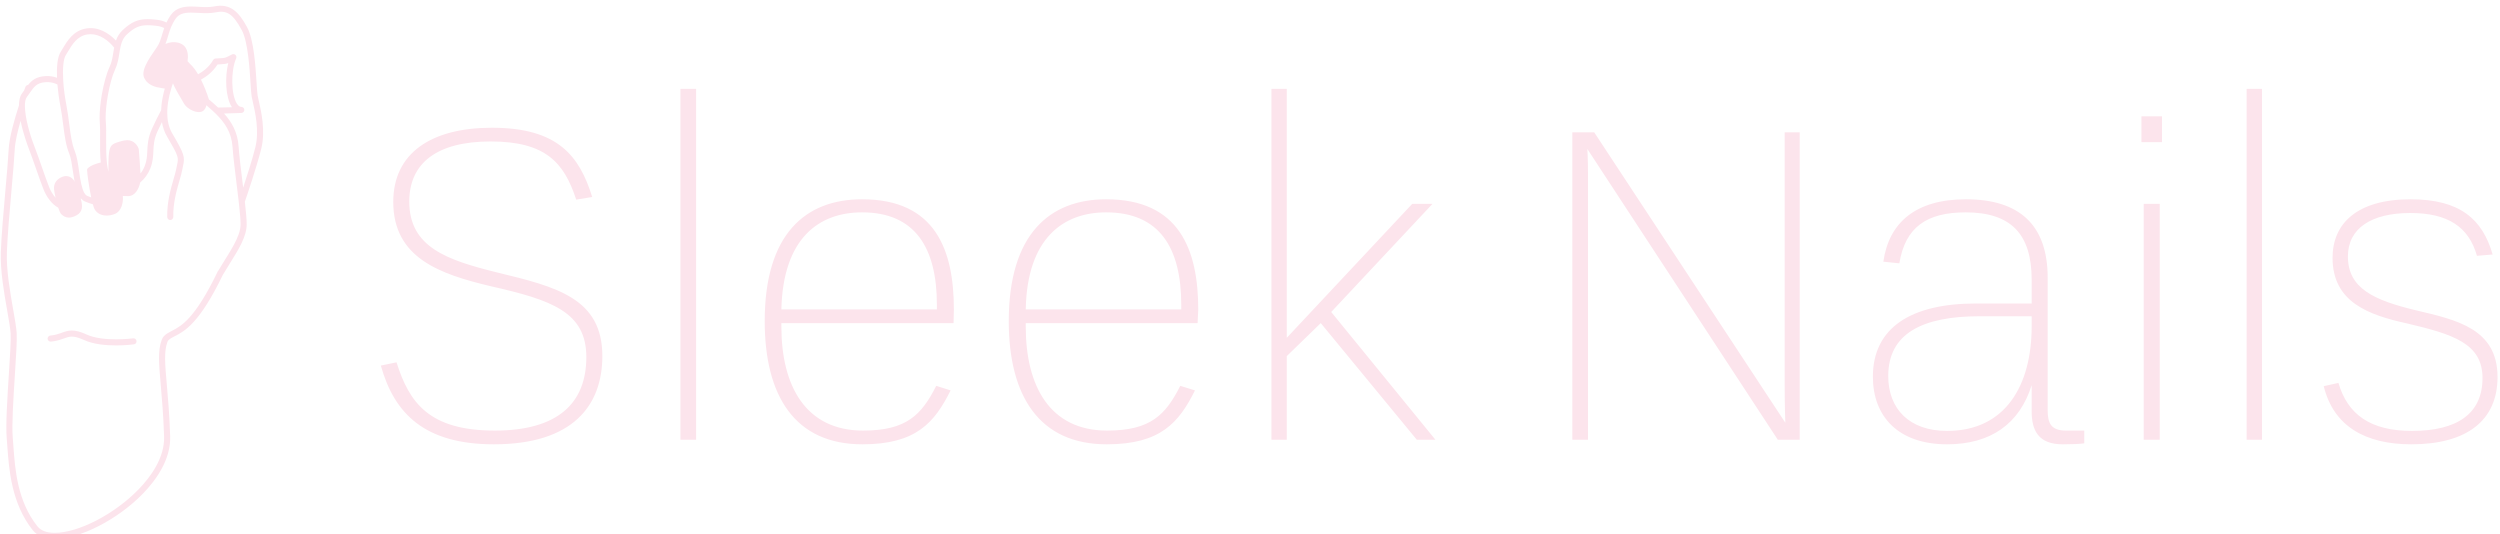
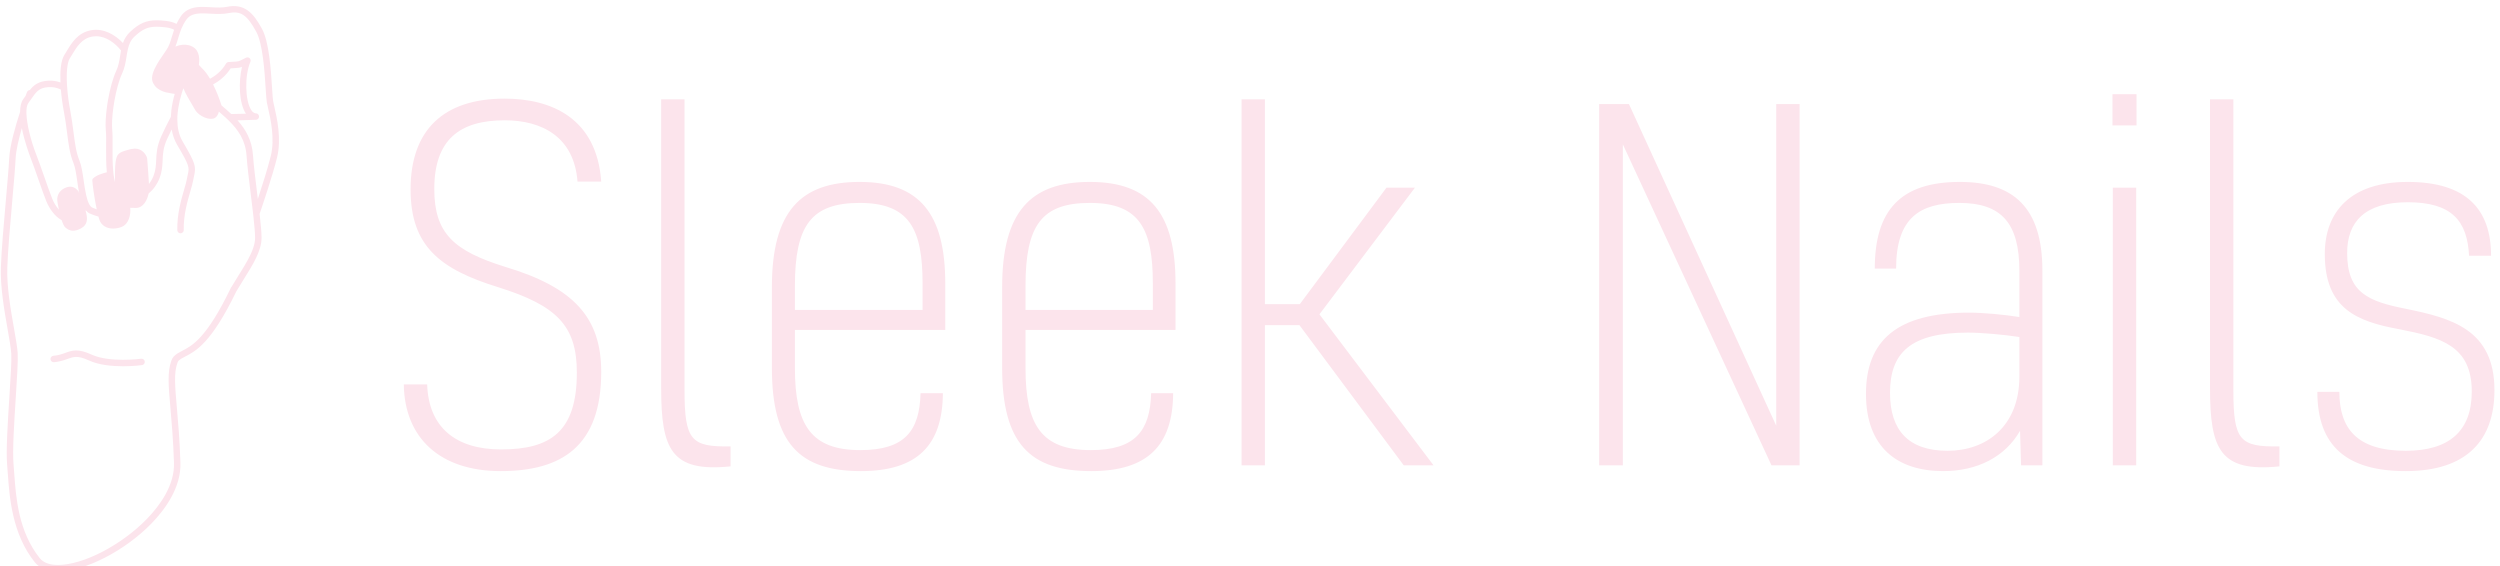
- <svg xmlns="http://www.w3.org/2000/svg" data-v-423bf9ae="" viewBox="0 0 422 90" class="iconLeft">
-   <g data-v-423bf9ae="" id="9c418f99-59d2-404d-8635-1fa071ea7d32" fill="#FCE4EC" transform="matrix(5.514706,0,0,5.514706,60.42581,16.32353)">
-     <path d="M7.48 7.94C7.48 6.17 6.08 5.82 4.26 5.38C2.73 5.00 1.57 4.61 1.57 3.21C1.57 2.03 2.42 1.37 4.06 1.37C5.75 1.37 6.31 2.02 6.68 3.15L7.17 3.07C6.78 1.82 6.13 0.95 4.10 0.95C2.25 0.95 1.08 1.72 1.08 3.22C1.08 4.94 2.51 5.43 4.06 5.80C5.91 6.22 6.99 6.58 6.99 7.97C6.99 9.38 6.12 10.22 4.19 10.22C2.18 10.22 1.57 9.37 1.18 8.13L0.70 8.23C1.11 9.70 2.04 10.64 4.16 10.64C6.59 10.64 7.48 9.44 7.48 7.94ZM9.87 10.50L10.35 10.50L10.35-0.24L9.87-0.24ZM15.44 10.64C17.09 10.64 17.65 9.97 18.14 8.99L17.70 8.85C17.25 9.74 16.79 10.22 15.46 10.22C13.71 10.22 12.96 8.86 12.96 7.04L12.96 6.93L18.23 6.93C18.23 6.89 18.24 6.57 18.24 6.52C18.24 4.68 17.67 3.14 15.43 3.14C13.69 3.14 12.45 4.21 12.45 6.87C12.45 9.17 13.38 10.64 15.44 10.64ZM15.43 3.54C17.05 3.54 17.72 4.62 17.72 6.37L17.72 6.51L12.96 6.51C13.01 4.33 14.11 3.54 15.43 3.54ZM22.92 10.64C24.57 10.64 25.13 9.97 25.62 8.99L25.17 8.85C24.72 9.74 24.26 10.22 22.93 10.22C21.18 10.22 20.44 8.86 20.44 7.04L20.44 6.93L25.70 6.93C25.70 6.89 25.72 6.57 25.72 6.52C25.72 4.68 25.14 3.14 22.90 3.14C21.17 3.14 19.92 4.21 19.92 6.87C19.92 9.17 20.86 10.64 22.92 10.64ZM22.90 3.54C24.53 3.54 25.20 4.62 25.20 6.37L25.20 6.51L20.44 6.51C20.48 4.33 21.59 3.54 22.90 3.54ZM32.41 10.50L32.98 10.50L29.79 6.59L32.89 3.28L32.27 3.28L28.43 7.38L28.43-0.24L27.96-0.24L27.96 10.50L28.43 10.50L28.43 7.94L29.47 6.93ZM37.17 10.50L37.65 10.50L37.65 2.37C37.65 1.90 37.63 1.60 37.63 1.60L43.46 10.50L44.13 10.50L44.13 1.09L43.67 1.09L43.67 8.81C43.67 9.51 43.69 9.98 43.69 9.98L37.84 1.09L37.17 1.09ZM52.84 10.22L52.28 10.22C51.83 10.22 51.72 10.00 51.72 9.60L51.72 5.54C51.72 3.93 50.86 3.14 49.22 3.14C47.67 3.14 46.86 3.86 46.69 5.05L47.18 5.10C47.36 4.00 48.01 3.54 49.21 3.54C50.60 3.54 51.23 4.21 51.23 5.60L51.23 6.33L49.52 6.33C47.54 6.33 46.37 7.07 46.37 8.57C46.37 9.79 47.15 10.64 48.64 10.64C49.98 10.64 50.86 10.01 51.23 8.83L51.23 9.63C51.23 10.22 51.44 10.64 52.18 10.64C52.47 10.64 52.71 10.63 52.84 10.61ZM48.64 10.23C47.49 10.23 46.84 9.56 46.84 8.55C46.84 7.25 47.88 6.72 49.64 6.72L51.23 6.72L51.23 7.03C51.23 8.82 50.44 10.23 48.64 10.23ZM54.66 10.50L55.15 10.50L55.15 3.28L54.66 3.28ZM54.59 1.39L55.22 1.39L55.22 0.60L54.59 0.60ZM57.81 10.50L58.28 10.50L58.28-0.24L57.81-0.24ZM65.49 8.58C65.49 7.10 64.23 6.83 63 6.54C61.71 6.23 60.91 5.87 60.91 4.89C60.91 4.02 61.64 3.56 62.82 3.56C63.98 3.56 64.61 3.99 64.86 4.87L65.34 4.83C65.03 3.75 64.34 3.14 62.83 3.14C61.18 3.14 60.44 3.89 60.44 4.93C60.44 6.29 61.54 6.68 62.72 6.94C64.12 7.27 65.03 7.55 65.03 8.61C65.03 9.70 64.26 10.23 62.87 10.23C61.59 10.23 60.90 9.72 60.62 8.76L60.17 8.86C60.47 10.09 61.45 10.64 62.85 10.64C64.55 10.64 65.49 9.91 65.49 8.58Z" />
+ <svg xmlns="http://www.w3.org/2000/svg" data-v-423bf9ae="" viewBox="0 0 398 90" class="iconLeft">
+   <g data-v-423bf9ae="" id="0c597c47-c327-448f-961e-59224d68ff53" fill="#FCE4EC" transform="matrix(5.390836,0,0,5.390836,60.29688,-2.35849)">
+     <path d="M3.53 8.92C5.25 9.46 5.85 10.05 5.85 11.44C5.85 13.19 5.07 13.71 3.61 13.71C2.28 13.71 1.47 13.06 1.43 11.79L0.74 11.79C0.76 13.37 1.81 14.35 3.60 14.35C5.40 14.35 6.57 13.62 6.57 11.42C6.57 9.80 5.74 8.92 3.74 8.32C2.23 7.85 1.64 7.34 1.64 6.02C1.64 4.56 2.39 3.99 3.72 3.99C4.82 3.99 5.77 4.48 5.87 5.80L6.57 5.80C6.44 3.93 5.10 3.35 3.72 3.35C1.92 3.35 0.94 4.27 0.94 6.03C0.94 7.71 1.81 8.39 3.53 8.92ZM10.39 13.62C9.23 13.64 9.03 13.45 9.03 11.96L9.03 3.37L8.34 3.37L8.34 11.90C8.34 13.71 8.64 14.39 10.39 14.21ZM16.00 12.05C15.97 13.17 15.53 13.73 14.22 13.73C12.77 13.73 12.29 12.99 12.29 11.31L12.29 10.18L16.73 10.18L16.73 8.81C16.73 6.75 15.97 5.81 14.20 5.81C12.46 5.81 11.61 6.68 11.61 8.92L11.61 11.30C11.61 13.52 12.42 14.35 14.24 14.35C15.90 14.35 16.65 13.59 16.66 12.05ZM14.20 6.43C15.67 6.43 16.06 7.20 16.06 8.81L16.06 9.59L12.29 9.59L12.29 8.88C12.29 7.10 12.77 6.43 14.20 6.43ZM22.81 12.05C22.78 13.17 22.33 13.73 21.03 13.73C19.57 13.73 19.10 12.99 19.10 11.31L19.10 10.18L23.53 10.18L23.53 8.81C23.53 6.75 22.78 5.81 21.00 5.81C19.26 5.81 18.41 6.68 18.41 8.92L18.41 11.30C18.41 13.52 19.22 14.35 21.04 14.35C22.71 14.35 23.45 13.59 23.46 12.05ZM21.00 6.43C22.47 6.43 22.86 7.20 22.86 8.81L22.86 9.59L19.10 9.59L19.10 8.88C19.10 7.10 19.57 6.43 21.00 6.43ZM30.60 5.98L29.76 5.98L27.20 9.42L26.17 9.42L26.17 3.37L25.48 3.37L25.48 14.18L26.17 14.18L26.17 10.04L27.19 10.04L30.27 14.18L31.15 14.18L27.78 9.72ZM36.04 3.51L36.04 14.18L36.74 14.18L36.74 4.70L41.13 14.18L41.96 14.18L41.96 3.51L41.27 3.51L41.27 13.01L36.92 3.51ZM49.13 14.18L49.13 8.43C49.13 6.55 48.26 5.81 46.69 5.81C44.94 5.81 44.18 6.65 44.18 8.37L44.81 8.37C44.81 6.87 45.51 6.43 46.68 6.43C47.92 6.43 48.45 7.03 48.45 8.43L48.45 9.80C48.02 9.73 47.38 9.67 46.97 9.67C44.84 9.67 43.92 10.49 43.92 12.07C43.92 13.64 44.84 14.35 46.20 14.35C47.21 14.35 48.03 13.93 48.47 13.16L48.50 14.18ZM48.45 11.56C48.45 13.03 47.47 13.75 46.33 13.75C45.18 13.75 44.63 13.15 44.63 12.04C44.63 10.86 45.23 10.26 46.93 10.26C47.32 10.26 48.01 10.32 48.45 10.39ZM51.90 5.98L51.21 5.98L51.21 14.18L51.90 14.18ZM51.91 3.22L51.20 3.22L51.20 4.14L51.91 4.14ZM56.13 13.62C54.96 13.64 54.77 13.45 54.77 11.96L54.77 3.37L54.08 3.37L54.08 11.90C54.08 13.71 54.38 14.39 56.13 14.21ZM59.88 9.56C58.76 9.34 58.13 9.09 58.13 7.91C58.13 6.99 58.65 6.41 59.92 6.41C61.22 6.41 61.68 6.96 61.73 7.99L62.38 7.99C62.38 6.61 61.64 5.81 59.92 5.81C58.23 5.81 57.47 6.69 57.47 7.94C57.47 9.55 58.41 9.93 59.67 10.16C60.90 10.40 61.81 10.65 61.81 12.00C61.81 13.17 61.14 13.75 59.86 13.75C58.42 13.75 57.90 13.09 57.90 12.01L57.25 12.01C57.25 13.62 58.13 14.35 59.86 14.35C61.66 14.35 62.48 13.44 62.48 11.96C62.48 10.16 61.19 9.83 59.88 9.56Z" />
  </g>
-   <g data-v-423bf9ae="" id="c4d40e94-d8be-4d08-abbf-507bd3cf154e" transform="matrix(1.024626,0,0,1.024626,-26.79004,-5.146973)" stroke="none" fill="#FCE4EC">
+   <g data-v-423bf9ae="" id="45f3c4f4-4c56-4100-8682-7b9677656332" transform="matrix(1.024626,0,0,1.024626,-26.79004,-5.146973)" stroke="none" fill="#FCE4EC">
    <path d="M68.766 21.575c-.076-.334-.142-.614-.18-.828-.058-.316-.106-1.084-.163-1.974-.182-2.877-.456-7.225-1.581-9.289-1.357-2.49-2.74-3.971-5.494-3.39-.63.132-1.55.107-2.443.054-.435-.025-.868-.051-1.287-.051-1.093 0-2.461.16-3.34 1.405-.302.427-.52.836-.707 1.234-.433-.234-1-.399-1.73-.476-.54-.057-.973-.083-1.362-.083-1.612 0-2.686.467-4.104 1.784a4.242 4.242 0 00-1.123 1.743c-1.22-1.277-2.97-2.315-4.9-1.991-2.104.351-3.079 1.978-3.861 3.286-.117.195-.23.385-.344.563-.552.868-.679 2.529-.607 4.274a4.649 4.649 0 00-1.9-.277c-1.508.089-2.248.682-2.862 1.458a.502.502 0 00-.434.313c-.017.044-.098.259-.215.58-.115.165-.229.33-.362.507-.354.471-.49 1.18-.5 1.988-.738 2.261-1.6 5.265-1.693 7.227-.068 1.429-.286 3.904-.518 6.525-.318 3.607-.679 7.696-.772 10.393-.106 3.077.534 6.719 1.049 9.646.273 1.551.508 2.89.564 3.771.068 1.083-.108 3.822-.293 6.723-.251 3.93-.537 8.384-.351 10.522.037.42.069.875.103 1.357.267 3.744.67 9.402 4.191 13.806.749.936 1.999 1.43 3.616 1.43 4.168 0 10.424-3.217 14.551-7.482 2.108-2.179 4.593-5.58 4.467-9.418-.117-3.566-.359-6.326-.555-8.543-.298-3.391-.478-5.437.096-6.977a.907.907 0 01.151-.292c.28-.28.629-.459 1.069-.686 1.611-.828 4.045-2.081 7.914-10.097.372-.637.768-1.268 1.158-1.891 1.424-2.273 2.77-4.421 2.77-6.442 0-.84-.124-2.171-.3-3.725.394-1.148 1.964-5.773 2.7-8.717.735-2.942-.015-6.206-.418-7.96zm-.554 7.717c-.493 1.976-1.37 4.725-2.005 6.644l-.104-.849c-.268-2.167-.544-4.409-.65-5.95-.161-2.335-1.133-4.009-2.398-5.412.872-.018 1.891-.046 2.889-.093a.501.501 0 00-.023-.999c-.1 0-.404 0-.741-.514-.97-1.479-1.037-5.396-.129-7.484a.498.498 0 00-.681-.646l-.472.24c-.673.345-.673.345-1.601.396l-.634.037a.498.498 0 00-.401.249c-.698 1.206-1.728 1.938-2.484 2.35-.404-.687-.85-1.286-1.317-1.701a4.574 4.574 0 00-.418-.458c.105-.644.217-2.171-.967-2.817a2.661 2.661 0 00-.582-.233 3.01 3.01 0 00-1.012-.072 3.43 3.43 0 00-1.079.28c.169-.422.296-.85.424-1.291.041-.14.085-.283.128-.425.048-.16.103-.321.158-.484.067-.198.142-.398.228-.603.187-.443.419-.897.756-1.375.492-.697 1.224-.982 2.523-.982.4 0 .813.025 1.229.049.984.058 1.981.079 2.708-.074 1.975-.417 2.944.203 4.409 2.89 1.02 1.87 1.297 6.254 1.462 8.874.063.996.108 1.716.177 2.09.041.225.108.52.189.872.382 1.67 1.097 4.782.418 7.491zm-5.047 18.596c-.37.589-.74 1.188-1.096 1.79l-.018-.021c-.032.067-.054.127-.086.195-3.73 7.736-5.988 8.896-7.482 9.665-.478.245-.928.477-1.322.871-.152.154-.276.367-.38.648-.651 1.75-.464 3.881-.153 7.411.194 2.206.436 4.95.551 8.489.115 3.487-2.213 6.65-4.186 8.689-3.96 4.092-9.907 7.178-13.833 7.178-1.321 0-2.275-.355-2.835-1.055-3.326-4.16-3.701-9.415-3.974-13.252-.035-.488-.067-.947-.104-1.372-.18-2.064.103-6.479.353-10.373.196-3.06.365-5.702.293-6.849-.059-.937-.299-2.301-.577-3.882-.506-2.881-1.137-6.466-1.035-9.438.093-2.67.452-6.745.769-10.339.232-2.631.451-5.117.521-6.565.061-1.266.478-3.043.967-4.749.437 2.192 1.233 4.265 1.248 4.302.419 1.08.881 2.397 1.327 3.672.448 1.279.87 2.488 1.211 3.339.487 1.215 1.359 2.434 2.408 2.991.171.523.36.952.549 1.117.295.258.67.522 1.218.522.371 0 .776-.121 1.239-.369 1.029-.551 1.081-1.498.705-2.743.011-.018.024-.034.036-.052.184.211.387.391.636.498.482.207.918.356 1.328.467.047.173.095.342.141.481.289.866 1.088 1.383 2.137 1.383.441 0 .902-.091 1.334-.264 1.139-.455 1.433-1.955 1.323-2.961.312.017.616.02.879.02 1.157 0 1.779-1.24 1.981-2.238a5.84 5.84 0 001.685-2.361c.413-1.062.452-1.944.49-2.797.045-1.015.087-1.973.707-3.337.238-.524.474-1 .704-1.459.141.818.395 1.617.827 2.351 1.966 3.342 1.927 3.52 1.668 4.675-.05.223-.106.477-.16.783-.064.363-.214.878-.388 1.476-.479 1.646-1.134 3.901-1.076 6.361a.505.505 0 00.512.488.493.493 0 00.315-.13.492.492 0 00.173-.381c-.055-2.306.576-4.475 1.036-6.059.182-.625.339-1.165.412-1.581.051-.289.104-.528.152-.738.335-1.502.25-1.945-1.783-5.4-.593-1.008-.81-2.178-.814-3.356-.001-.078.003-.155.004-.233.002-.101.001-.201.006-.302.009-.175.024-.348.041-.522.023-.247.053-.49.09-.732a16.126 16.126 0 01.55-2.345l.032-.105c.056-.176.111-.344.167-.506l.05-.142a13.347 13.347 0 00.275.619c.253.516.557 1.038.838 1.508l.149.25c.21.349.39.648.494.857.15.299.407.584.719.825.228.176.484.326.75.442.351.153.715.246 1.05.246.154 0 .299-.02.431-.057a.935.935 0 00.48-.35c.106-.136.195-.288.255-.462.029-.083.048-.171.068-.258.344.293.681.589 1.008.888.179.163.353.329.522.496 1.465 1.433 2.61 3.049 2.776 5.46.108 1.568.387 3.823.655 6.003.1.81.2 1.623.292 2.407l.07.605.062.561c.146 1.328.248 2.479.248 3.194 0 1.056-.475 2.223-1.147 3.458a37.57 37.57 0 01-1.026 1.743c-.145.236-.293.472-.442.711zM32.004 19.161c.4-.35.885-.556 1.692-.604a3.796 3.796 0 011.908.381 31.303 31.303 0 00.191 1.731c.086.629.183 1.214.278 1.71.221 1.146.358 2.215.491 3.249.23 1.794.43 3.344.988 4.699.29.703.446 1.798.613 2.958.086.603.177 1.208.287 1.785-.058-.166-.076-.229-.077-.231a.266.266 0 00-.026-.06c-.019-.03-.46-.75-1.312-.75a1.68 1.68 0 00-.556.1c-.984.348-1.52 1.122-1.434 2.071.018.196.111.754.253 1.404a5.994 5.994 0 01-1.05-1.733c-.333-.831-.752-2.029-1.196-3.298-.449-1.283-.913-2.609-1.339-3.704-.697-1.791-1.424-4.466-1.465-6.257-.016-.704.071-1.274.312-1.596.167-.223.315-.435.458-.639l.047-.066.17-.242a9.67 9.67 0 01.339-.459c.139-.172.278-.318.428-.449zm4.984-5.062c.118-.186.236-.383.358-.586.712-1.189 1.52-2.538 3.168-2.813.188-.031.373-.046.557-.046 1.568 0 2.97 1.072 3.881 2.212-.049.261-.092.523-.133.783-.125.8-.256 1.628-.612 2.385-.518 1.101-.98 2.82-1.284 4.566-.029.165-.055.33-.081.494-.026.166-.05.33-.072.494-.197 1.421-.276 2.786-.178 3.768.057.569.05 1.406.043 2.375-.01 1.312-.019 2.751.11 4.061-.6.14-1.682.455-2.196 1.016-.029.031-.03.074-.04.114-.006.025-.027.046-.025.073.033.459.101 1.042.188 1.667.131.946.311 1.985.503 2.89a11.553 11.553 0 01-.667-.263c-.194-.083-.357-.272-.499-.529a3.7 3.7 0 01-.263-.631 8.49 8.49 0 01-.221-.82c-.154-.69-.267-1.46-.368-2.164-.175-1.223-.341-2.378-.678-3.197-.508-1.233-.7-2.722-.921-4.446-.135-1.049-.274-2.134-.5-3.31a31.158 31.158 0 01-.496-3.852c-.123-1.993.018-3.6.426-4.241zm14.746-4.844c.775.082 1.215.25 1.46.396-.125.358-.234.707-.33 1.035-.23.792-.429 1.476-.886 2.135l-.137.197c-1.263 1.82-2.695 3.883-1.785 5.098l.004.005c.144.294.415.538.648.702.437.31 1.071.574 1.685.634.322.078.628.126.902.154a16.11 16.11 0 00-.527 2.57c-.02.172-.029.347-.042.521-.012.157-.025.313-.031.471a51.514 51.514 0 00-1.486 3.013c-.701 1.541-.751 2.691-.796 3.707-.036.807-.069 1.57-.422 2.479a4.942 4.942 0 01-.701 1.231 155.325 155.325 0 00-.284-4.017c-.146-.511-.733-1.476-1.915-1.476-.074 0-.157.025-.234.033-.148.014-.294.021-.451.063l-.048.013a26.33 26.33 0 00-.501.138c-1.319.38-1.562.635-1.747 1.802-.058.369-.085.924-.096 1.552l-.004.293-.001.321c0 .327.001.661.005.996a9.482 9.482 0 01-.221-1.17c-.011-.088-.02-.179-.03-.269-.008-.079-.018-.157-.025-.237-.122-1.292-.112-2.732-.103-3.907.008-.998.014-1.86-.048-2.482-.09-.906-.013-2.193.174-3.538a31.069 31.069 0 01.155-.988c.289-1.645.72-3.26 1.196-4.271.212-.451.352-.904.457-1.356.102-.437.171-.872.238-1.3l.057-.355c.046-.281.096-.551.157-.811.172-.738.441-1.395 1.033-1.944 1.236-1.147 2.068-1.516 3.424-1.516.354 0 .752.025 1.256.078zm12.608 13.412a.22.22 0 00.017.025c-.853.026-1.648.041-2.28.049a41.057 41.057 0 00-1.521-1.345 22.355 22.355 0 00-1.303-3.252c.826-.449 1.921-1.228 2.729-2.5l.367-.021c.759-.042 1.029-.064 1.397-.215-.566 2.319-.465 5.644.594 7.259z" />
    <path d="M48.074 60.763c-.049.006-4.899.644-7.688-.642-2.123-.98-3.032-.653-4.083-.272-.521.188-1.061.383-1.861.455a.5.5 0 00-.453.543.508.508 0 00.543.453 7.245 7.245 0 001.892-.434l.22-.077c.925-.336 1.552-.552 3.21.192.04.018.073.028.114.048 1.564.722 3.632.901 5.306.901 1.595 0 2.833-.163 2.936-.178a.5.5 0 00.428-.562.492.492 0 00-.564-.427z" />
  </g>
</svg>
